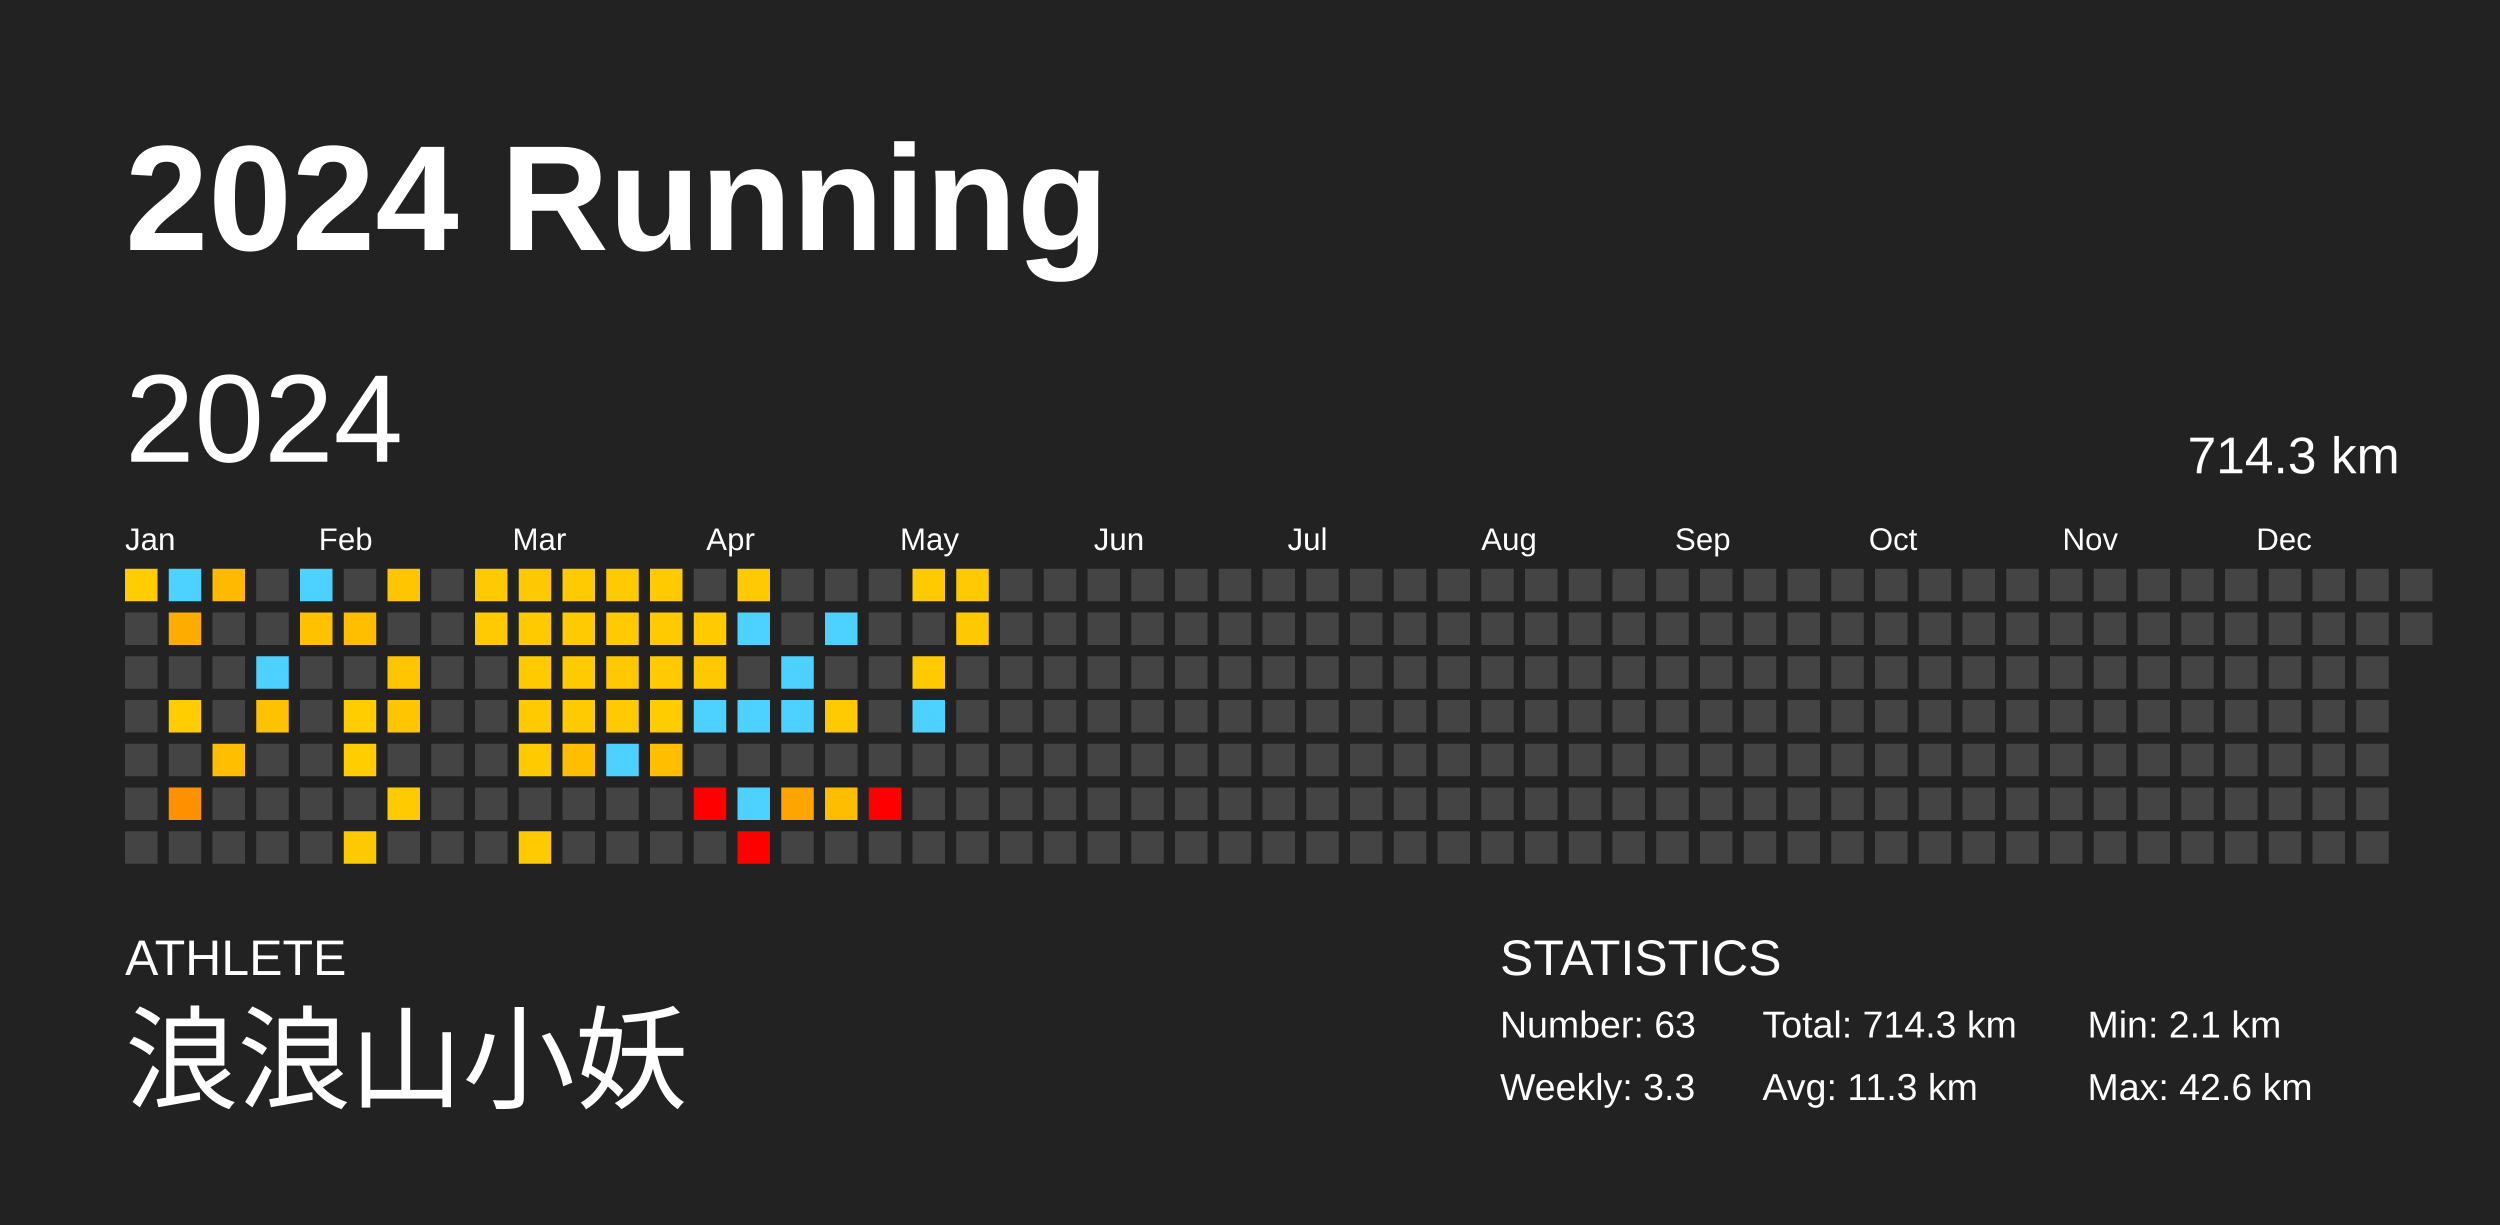
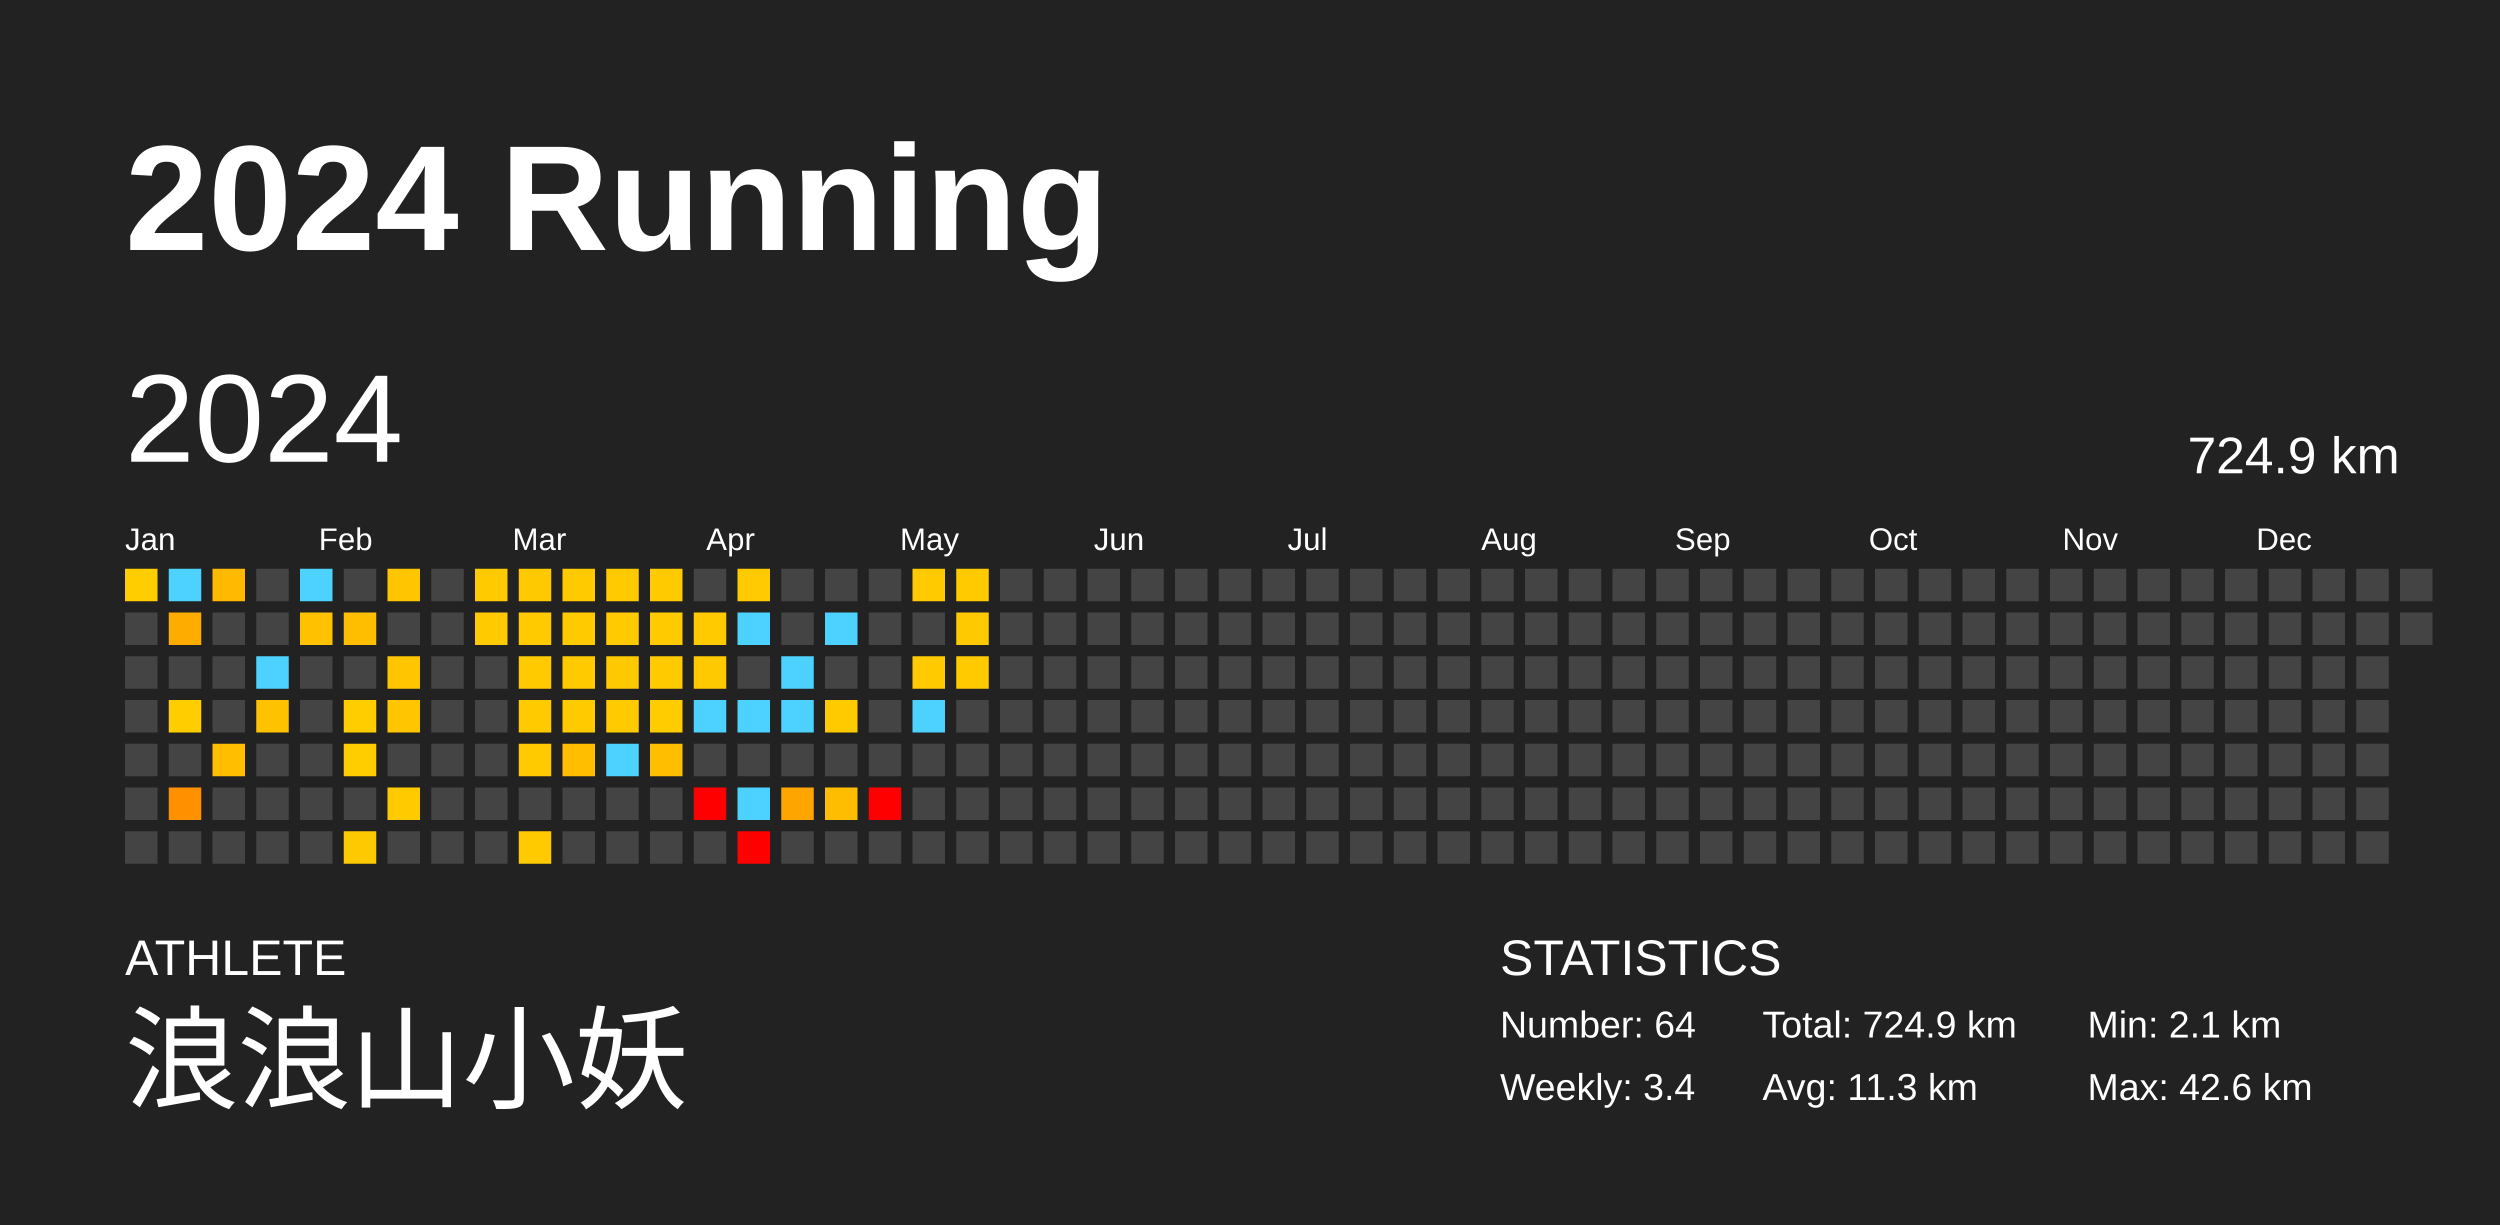
<svg xmlns="http://www.w3.org/2000/svg" baseProfile="full" height="98mm" version="1.1" viewBox="0,0,200,98" width="200mm">
  <defs />
  <rect fill="#222222" height="98" width="200" x="0" y="0" />
  <text fill="#FFFFFF" style="font-size:12px; font-family:Arial; font-weight:bold;" x="10" y="20">2024 Running</text>
  <text fill="#FFFFFF" style="font-size:4px; font-family:Arial" x="10" y="78">ATHLETE</text>
  <text fill="#FFFFFF" style="font-size:9px; font-family:Arial" x="10" y="88">浪浪山小妖</text>
  <text fill="#FFFFFF" style="font-size:4px; font-family:Arial" x="120" y="78">STATISTICS</text>
-   <text fill="#FFFFFF" style="font-size:3px; font-family:Arial" x="120" y="83">Number: 63</text>
-   <text fill="#FFFFFF" style="font-size:3px; font-family:Arial" x="120" y="88">Weekly: 3.3</text>
-   <text fill="#FFFFFF" style="font-size:3px; font-family:Arial" x="141" y="83">Total: 714.3 km</text>
+   <text fill="#FFFFFF" style="font-size:3px; font-family:Arial" x="120" y="83">Number: 64</text>
+   <text fill="#FFFFFF" style="font-size:3px; font-family:Arial" x="120" y="88">Weekly: 3.4</text>
+   <text fill="#FFFFFF" style="font-size:3px; font-family:Arial" x="141" y="83">Total: 724.9 km</text>
  <text fill="#FFFFFF" style="font-size:3px; font-family:Arial" x="141" y="88">Avg: 11.3 km</text>
  <text fill="#FFFFFF" style="font-size:3px; font-family:Arial" x="167" y="83">Min: 2.1 km</text>
  <text fill="#FFFFFF" style="font-size:3px; font-family:Arial" x="167" y="88">Max: 42.6 km</text>
  <text dominant-baseline="hanging" fill="#FFFFFF" style="font-size:10.0px; font-family:Arial;" x="10" y="30">2024</text>
-   <text dominant-baseline="hanging" fill="#FFFFFF" style="font-size:4.125px; font-family:Arial;" x="175" y="35">714.3 km</text>
+   <text dominant-baseline="hanging" fill="#FFFFFF" style="font-size:4.125px; font-family:Arial;" x="175" y="35">724.9 km</text>
  <text fill="#FFFFFF" style="font-size:2.5px; font-family:Arial" x="10.0" y="44">Jan</text>
  <text fill="#FFFFFF" style="font-size:2.5px; font-family:Arial" x="25.5" y="44">Feb</text>
  <text fill="#FFFFFF" style="font-size:2.5px; font-family:Arial" x="41.0" y="44">Mar</text>
  <text fill="#FFFFFF" style="font-size:2.5px; font-family:Arial" x="56.5" y="44">Apr</text>
  <text fill="#FFFFFF" style="font-size:2.5px; font-family:Arial" x="72.0" y="44">May</text>
  <text fill="#FFFFFF" style="font-size:2.5px; font-family:Arial" x="87.5" y="44">Jun</text>
  <text fill="#FFFFFF" style="font-size:2.5px; font-family:Arial" x="103.0" y="44">Jul</text>
  <text fill="#FFFFFF" style="font-size:2.5px; font-family:Arial" x="118.5" y="44">Aug</text>
  <text fill="#FFFFFF" style="font-size:2.5px; font-family:Arial" x="134.0" y="44">Sep</text>
  <text fill="#FFFFFF" style="font-size:2.5px; font-family:Arial" x="149.5" y="44">Oct</text>
  <text fill="#FFFFFF" style="font-size:2.5px; font-family:Arial" x="165.0" y="44">Nov</text>
  <text fill="#FFFFFF" style="font-size:2.5px; font-family:Arial" x="180.5" y="44">Dec</text>
  <rect fill="#ffcd00" height="2.6" width="2.6" x="10.0" y="45.5" />
  <rect fill="#444444" height="2.6" width="2.6" x="10.0" y="49.0" />
  <rect fill="#444444" height="2.6" width="2.6" x="10.0" y="52.5" />
  <rect fill="#444444" height="2.6" width="2.6" x="10.0" y="56.0" />
  <rect fill="#444444" height="2.6" width="2.6" x="10.0" y="59.5" />
  <rect fill="#444444" height="2.6" width="2.6" x="10.0" y="63.0" />
  <rect fill="#444444" height="2.6" width="2.6" x="10.0" y="66.5" />
  <rect fill="#4dd2ff" height="2.6" width="2.6" x="13.5" y="45.5" />
  <rect fill="#ffac00" height="2.6" width="2.6" x="13.5" y="49.0" />
  <rect fill="#444444" height="2.6" width="2.6" x="13.5" y="52.5" />
  <rect fill="#ffcd00" height="2.6" width="2.6" x="13.5" y="56.0" />
  <rect fill="#444444" height="2.6" width="2.6" x="13.5" y="59.5" />
  <rect fill="#ff9100" height="2.6" width="2.6" x="13.5" y="63.0" />
  <rect fill="#444444" height="2.6" width="2.6" x="13.5" y="66.5" />
  <rect fill="#ffb900" height="2.6" width="2.6" x="17.0" y="45.5" />
  <rect fill="#444444" height="2.6" width="2.6" x="17.0" y="49.0" />
  <rect fill="#444444" height="2.6" width="2.6" x="17.0" y="52.5" />
  <rect fill="#444444" height="2.6" width="2.6" x="17.0" y="56.0" />
  <rect fill="#ffbf00" height="2.6" width="2.6" x="17.0" y="59.5" />
  <rect fill="#444444" height="2.6" width="2.6" x="17.0" y="63.0" />
  <rect fill="#444444" height="2.6" width="2.6" x="17.0" y="66.5" />
  <rect fill="#444444" height="2.6" width="2.6" x="20.5" y="45.5" />
  <rect fill="#444444" height="2.6" width="2.6" x="20.5" y="49.0" />
  <rect fill="#4dd2ff" height="2.6" width="2.6" x="20.5" y="52.5" />
  <rect fill="#ffc200" height="2.6" width="2.6" x="20.5" y="56.0" />
  <rect fill="#444444" height="2.6" width="2.6" x="20.5" y="59.5" />
  <rect fill="#444444" height="2.6" width="2.6" x="20.5" y="63.0" />
  <rect fill="#444444" height="2.6" width="2.6" x="20.5" y="66.5" />
  <rect fill="#4dd2ff" height="2.6" width="2.6" x="24.0" y="45.5" />
  <rect fill="#ffc100" height="2.6" width="2.6" x="24.0" y="49.0" />
  <rect fill="#444444" height="2.6" width="2.6" x="24.0" y="52.5" />
  <rect fill="#444444" height="2.6" width="2.6" x="24.0" y="56.0" />
  <rect fill="#444444" height="2.6" width="2.6" x="24.0" y="59.5" />
  <rect fill="#444444" height="2.6" width="2.6" x="24.0" y="63.0" />
  <rect fill="#444444" height="2.6" width="2.6" x="24.0" y="66.5" />
  <rect fill="#444444" height="2.6" width="2.6" x="27.5" y="45.5" />
  <rect fill="#ffbf00" height="2.6" width="2.6" x="27.5" y="49.0" />
  <rect fill="#444444" height="2.6" width="2.6" x="27.5" y="52.5" />
  <rect fill="#ffcd00" height="2.6" width="2.6" x="27.5" y="56.0" />
  <rect fill="#ffcd00" height="2.6" width="2.6" x="27.5" y="59.5" />
  <rect fill="#444444" height="2.6" width="2.6" x="27.5" y="63.0" />
  <rect fill="#ffc900" height="2.6" width="2.6" x="27.5" y="66.5" />
  <rect fill="#ffc600" height="2.6" width="2.6" x="31.0" y="45.5" />
  <rect fill="#444444" height="2.6" width="2.6" x="31.0" y="49.0" />
  <rect fill="#ffc600" height="2.6" width="2.6" x="31.0" y="52.5" />
  <rect fill="#ffc600" height="2.6" width="2.6" x="31.0" y="56.0" />
  <rect fill="#444444" height="2.6" width="2.6" x="31.0" y="59.5" />
  <rect fill="#ffca00" height="2.6" width="2.6" x="31.0" y="63.0" />
  <rect fill="#444444" height="2.6" width="2.6" x="31.0" y="66.5" />
  <rect fill="#444444" height="2.6" width="2.6" x="34.5" y="45.5" />
  <rect fill="#444444" height="2.6" width="2.6" x="34.5" y="49.0" />
  <rect fill="#444444" height="2.6" width="2.6" x="34.5" y="52.5" />
  <rect fill="#444444" height="2.6" width="2.6" x="34.5" y="56.0" />
  <rect fill="#444444" height="2.6" width="2.6" x="34.5" y="59.5" />
  <rect fill="#444444" height="2.6" width="2.6" x="34.5" y="63.0" />
  <rect fill="#444444" height="2.6" width="2.6" x="34.5" y="66.5" />
  <rect fill="#ffca00" height="2.6" width="2.6" x="38.0" y="45.5" />
  <rect fill="#ffca00" height="2.6" width="2.6" x="38.0" y="49.0" />
  <rect fill="#444444" height="2.6" width="2.6" x="38.0" y="52.5" />
  <rect fill="#444444" height="2.6" width="2.6" x="38.0" y="56.0" />
  <rect fill="#444444" height="2.6" width="2.6" x="38.0" y="59.5" />
  <rect fill="#444444" height="2.6" width="2.6" x="38.0" y="63.0" />
  <rect fill="#444444" height="2.6" width="2.6" x="38.0" y="66.5" />
  <rect fill="#ffc900" height="2.6" width="2.6" x="41.5" y="45.5" />
  <rect fill="#ffca00" height="2.6" width="2.6" x="41.5" y="49.0" />
  <rect fill="#ffca00" height="2.6" width="2.6" x="41.5" y="52.5" />
  <rect fill="#ffca00" height="2.6" width="2.6" x="41.5" y="56.0" />
  <rect fill="#ffca00" height="2.6" width="2.6" x="41.5" y="59.5" />
  <rect fill="#444444" height="2.6" width="2.6" x="41.5" y="63.0" />
  <rect fill="#ffca00" height="2.6" width="2.6" x="41.5" y="66.5" />
  <rect fill="#ffca00" height="2.6" width="2.6" x="45.0" y="45.5" />
  <rect fill="#ffca00" height="2.6" width="2.6" x="45.0" y="49.0" />
  <rect fill="#ffca00" height="2.6" width="2.6" x="45.0" y="52.5" />
  <rect fill="#ffca00" height="2.6" width="2.6" x="45.0" y="56.0" />
  <rect fill="#ffbf00" height="2.6" width="2.6" x="45.0" y="59.5" />
  <rect fill="#444444" height="2.6" width="2.6" x="45.0" y="63.0" />
  <rect fill="#444444" height="2.6" width="2.6" x="45.0" y="66.5" />
  <rect fill="#ffca00" height="2.6" width="2.6" x="48.5" y="45.5" />
  <rect fill="#ffca00" height="2.6" width="2.6" x="48.5" y="49.0" />
  <rect fill="#ffc900" height="2.6" width="2.6" x="48.5" y="52.5" />
  <rect fill="#ffcb00" height="2.6" width="2.6" x="48.5" y="56.0" />
  <rect fill="#4dd2ff" height="2.6" width="2.6" x="48.5" y="59.5" />
  <rect fill="#444444" height="2.6" width="2.6" x="48.5" y="63.0" />
  <rect fill="#444444" height="2.6" width="2.6" x="48.5" y="66.5" />
  <rect fill="#ffca00" height="2.6" width="2.6" x="52.0" y="45.5" />
  <rect fill="#ffcb00" height="2.6" width="2.6" x="52.0" y="49.0" />
  <rect fill="#ffca00" height="2.6" width="2.6" x="52.0" y="52.5" />
  <rect fill="#ffcc00" height="2.6" width="2.6" x="52.0" y="56.0" />
  <rect fill="#ffbf00" height="2.6" width="2.6" x="52.0" y="59.5" />
  <rect fill="#444444" height="2.6" width="2.6" x="52.0" y="63.0" />
  <rect fill="#444444" height="2.6" width="2.6" x="52.0" y="66.5" />
  <rect fill="#444444" height="2.6" width="2.6" x="55.5" y="45.5" />
  <rect fill="#ffca00" height="2.6" width="2.6" x="55.5" y="49.0" />
  <rect fill="#ffc900" height="2.6" width="2.6" x="55.5" y="52.5" />
  <rect fill="#4dd2ff" height="2.6" width="2.6" x="55.5" y="56.0" />
  <rect fill="#444444" height="2.6" width="2.6" x="55.5" y="59.5" />
  <rect fill="red" height="2.6" width="2.6" x="55.5" y="63.0" />
  <rect fill="#444444" height="2.6" width="2.6" x="55.5" y="66.5" />
  <rect fill="#ffca00" height="2.6" width="2.6" x="59.0" y="45.5" />
  <rect fill="#4dd2ff" height="2.6" width="2.6" x="59.0" y="49.0" />
  <rect fill="#444444" height="2.6" width="2.6" x="59.0" y="52.5" />
  <rect fill="#4dd2ff" height="2.6" width="2.6" x="59.0" y="56.0" />
  <rect fill="#444444" height="2.6" width="2.6" x="59.0" y="59.5" />
  <rect fill="#4dd2ff" height="2.6" width="2.6" x="59.0" y="63.0" />
  <rect fill="red" height="2.6" width="2.6" x="59.0" y="66.5" />
  <rect fill="#444444" height="2.6" width="2.6" x="62.5" y="45.5" />
  <rect fill="#444444" height="2.6" width="2.6" x="62.5" y="49.0" />
  <rect fill="#4dd2ff" height="2.6" width="2.6" x="62.5" y="52.5" />
  <rect fill="#4dd2ff" height="2.6" width="2.6" x="62.5" y="56.0" />
  <rect fill="#444444" height="2.6" width="2.6" x="62.5" y="59.5" />
  <rect fill="#ffa500" height="2.6" width="2.6" x="62.5" y="63.0" />
  <rect fill="#444444" height="2.6" width="2.6" x="62.5" y="66.5" />
  <rect fill="#444444" height="2.6" width="2.6" x="66.0" y="45.5" />
  <rect fill="#4dd2ff" height="2.6" width="2.6" x="66.0" y="49.0" />
  <rect fill="#444444" height="2.6" width="2.6" x="66.0" y="52.5" />
  <rect fill="#ffca00" height="2.6" width="2.6" x="66.0" y="56.0" />
  <rect fill="#444444" height="2.6" width="2.6" x="66.0" y="59.5" />
  <rect fill="#ffbd00" height="2.6" width="2.6" x="66.0" y="63.0" />
  <rect fill="#444444" height="2.6" width="2.6" x="66.0" y="66.5" />
  <rect fill="#444444" height="2.6" width="2.6" x="69.5" y="45.5" />
  <rect fill="#444444" height="2.6" width="2.6" x="69.5" y="49.0" />
  <rect fill="#444444" height="2.6" width="2.6" x="69.5" y="52.5" />
  <rect fill="#444444" height="2.6" width="2.6" x="69.5" y="56.0" />
  <rect fill="#444444" height="2.6" width="2.6" x="69.5" y="59.5" />
  <rect fill="red" height="2.6" width="2.6" x="69.5" y="63.0" />
  <rect fill="#444444" height="2.6" width="2.6" x="69.5" y="66.5" />
  <rect fill="#ffca00" height="2.6" width="2.6" x="73.0" y="45.5" />
  <rect fill="#444444" height="2.6" width="2.6" x="73.0" y="49.0" />
  <rect fill="#ffca00" height="2.6" width="2.6" x="73.0" y="52.5" />
  <rect fill="#4dd2ff" height="2.6" width="2.6" x="73.0" y="56.0" />
  <rect fill="#444444" height="2.6" width="2.6" x="73.0" y="59.5" />
  <rect fill="#444444" height="2.6" width="2.6" x="73.0" y="63.0" />
  <rect fill="#444444" height="2.6" width="2.6" x="73.0" y="66.5" />
  <rect fill="#ffca00" height="2.6" width="2.6" x="76.5" y="45.5" />
  <rect fill="#ffc900" height="2.6" width="2.6" x="76.5" y="49.0" />
-   <rect fill="#444444" height="2.6" width="2.6" x="76.5" y="52.5" />
+   <rect fill="#ffca00" height="2.6" width="2.6" x="76.5" y="52.5" />
  <rect fill="#444444" height="2.6" width="2.6" x="76.5" y="56.0" />
  <rect fill="#444444" height="2.6" width="2.6" x="76.5" y="59.5" />
  <rect fill="#444444" height="2.6" width="2.6" x="76.5" y="63.0" />
  <rect fill="#444444" height="2.6" width="2.6" x="76.5" y="66.5" />
  <rect fill="#444444" height="2.6" width="2.6" x="80.0" y="45.5" />
  <rect fill="#444444" height="2.6" width="2.6" x="80.0" y="49.0" />
  <rect fill="#444444" height="2.6" width="2.6" x="80.0" y="52.5" />
  <rect fill="#444444" height="2.6" width="2.6" x="80.0" y="56.0" />
  <rect fill="#444444" height="2.6" width="2.6" x="80.0" y="59.5" />
  <rect fill="#444444" height="2.6" width="2.6" x="80.0" y="63.0" />
  <rect fill="#444444" height="2.6" width="2.6" x="80.0" y="66.5" />
  <rect fill="#444444" height="2.6" width="2.6" x="83.5" y="45.5" />
  <rect fill="#444444" height="2.6" width="2.6" x="83.5" y="49.0" />
  <rect fill="#444444" height="2.6" width="2.6" x="83.5" y="52.5" />
  <rect fill="#444444" height="2.6" width="2.6" x="83.5" y="56.0" />
  <rect fill="#444444" height="2.6" width="2.6" x="83.5" y="59.5" />
  <rect fill="#444444" height="2.6" width="2.6" x="83.5" y="63.0" />
  <rect fill="#444444" height="2.6" width="2.6" x="83.5" y="66.5" />
  <rect fill="#444444" height="2.6" width="2.6" x="87.0" y="45.5" />
  <rect fill="#444444" height="2.6" width="2.6" x="87.0" y="49.0" />
  <rect fill="#444444" height="2.6" width="2.6" x="87.0" y="52.5" />
  <rect fill="#444444" height="2.6" width="2.6" x="87.0" y="56.0" />
  <rect fill="#444444" height="2.6" width="2.6" x="87.0" y="59.5" />
  <rect fill="#444444" height="2.6" width="2.6" x="87.0" y="63.0" />
  <rect fill="#444444" height="2.6" width="2.6" x="87.0" y="66.5" />
  <rect fill="#444444" height="2.6" width="2.6" x="90.5" y="45.5" />
  <rect fill="#444444" height="2.6" width="2.6" x="90.5" y="49.0" />
  <rect fill="#444444" height="2.6" width="2.6" x="90.5" y="52.5" />
  <rect fill="#444444" height="2.6" width="2.6" x="90.5" y="56.0" />
  <rect fill="#444444" height="2.6" width="2.6" x="90.5" y="59.5" />
  <rect fill="#444444" height="2.6" width="2.6" x="90.5" y="63.0" />
  <rect fill="#444444" height="2.6" width="2.6" x="90.5" y="66.5" />
  <rect fill="#444444" height="2.6" width="2.6" x="94.0" y="45.5" />
  <rect fill="#444444" height="2.6" width="2.6" x="94.0" y="49.0" />
  <rect fill="#444444" height="2.6" width="2.6" x="94.0" y="52.5" />
  <rect fill="#444444" height="2.6" width="2.6" x="94.0" y="56.0" />
  <rect fill="#444444" height="2.6" width="2.6" x="94.0" y="59.5" />
  <rect fill="#444444" height="2.6" width="2.6" x="94.0" y="63.0" />
  <rect fill="#444444" height="2.6" width="2.6" x="94.0" y="66.5" />
  <rect fill="#444444" height="2.6" width="2.6" x="97.5" y="45.5" />
  <rect fill="#444444" height="2.6" width="2.6" x="97.5" y="49.0" />
  <rect fill="#444444" height="2.6" width="2.6" x="97.5" y="52.5" />
  <rect fill="#444444" height="2.6" width="2.6" x="97.5" y="56.0" />
  <rect fill="#444444" height="2.6" width="2.6" x="97.5" y="59.5" />
  <rect fill="#444444" height="2.6" width="2.6" x="97.5" y="63.0" />
  <rect fill="#444444" height="2.6" width="2.6" x="97.5" y="66.5" />
  <rect fill="#444444" height="2.6" width="2.6" x="101.0" y="45.5" />
  <rect fill="#444444" height="2.6" width="2.6" x="101.0" y="49.0" />
  <rect fill="#444444" height="2.6" width="2.6" x="101.0" y="52.5" />
  <rect fill="#444444" height="2.6" width="2.6" x="101.0" y="56.0" />
  <rect fill="#444444" height="2.6" width="2.6" x="101.0" y="59.5" />
  <rect fill="#444444" height="2.6" width="2.6" x="101.0" y="63.0" />
  <rect fill="#444444" height="2.6" width="2.6" x="101.0" y="66.5" />
  <rect fill="#444444" height="2.6" width="2.6" x="104.5" y="45.5" />
  <rect fill="#444444" height="2.6" width="2.6" x="104.5" y="49.0" />
  <rect fill="#444444" height="2.6" width="2.6" x="104.5" y="52.5" />
  <rect fill="#444444" height="2.6" width="2.6" x="104.5" y="56.0" />
  <rect fill="#444444" height="2.6" width="2.6" x="104.5" y="59.5" />
  <rect fill="#444444" height="2.6" width="2.6" x="104.5" y="63.0" />
  <rect fill="#444444" height="2.6" width="2.6" x="104.5" y="66.5" />
  <rect fill="#444444" height="2.6" width="2.6" x="108.0" y="45.5" />
  <rect fill="#444444" height="2.6" width="2.6" x="108.0" y="49.0" />
  <rect fill="#444444" height="2.6" width="2.6" x="108.0" y="52.5" />
  <rect fill="#444444" height="2.6" width="2.6" x="108.0" y="56.0" />
  <rect fill="#444444" height="2.6" width="2.6" x="108.0" y="59.5" />
  <rect fill="#444444" height="2.6" width="2.6" x="108.0" y="63.0" />
  <rect fill="#444444" height="2.6" width="2.6" x="108.0" y="66.5" />
  <rect fill="#444444" height="2.6" width="2.6" x="111.5" y="45.5" />
  <rect fill="#444444" height="2.6" width="2.6" x="111.5" y="49.0" />
  <rect fill="#444444" height="2.6" width="2.6" x="111.5" y="52.5" />
  <rect fill="#444444" height="2.6" width="2.6" x="111.5" y="56.0" />
  <rect fill="#444444" height="2.6" width="2.6" x="111.5" y="59.5" />
  <rect fill="#444444" height="2.6" width="2.6" x="111.5" y="63.0" />
  <rect fill="#444444" height="2.6" width="2.6" x="111.5" y="66.5" />
  <rect fill="#444444" height="2.6" width="2.6" x="115.0" y="45.5" />
  <rect fill="#444444" height="2.6" width="2.6" x="115.0" y="49.0" />
  <rect fill="#444444" height="2.6" width="2.6" x="115.0" y="52.5" />
  <rect fill="#444444" height="2.6" width="2.6" x="115.0" y="56.0" />
  <rect fill="#444444" height="2.6" width="2.6" x="115.0" y="59.5" />
  <rect fill="#444444" height="2.6" width="2.6" x="115.0" y="63.0" />
  <rect fill="#444444" height="2.6" width="2.6" x="115.0" y="66.5" />
  <rect fill="#444444" height="2.6" width="2.6" x="118.5" y="45.5" />
  <rect fill="#444444" height="2.6" width="2.6" x="118.5" y="49.0" />
  <rect fill="#444444" height="2.6" width="2.6" x="118.5" y="52.5" />
  <rect fill="#444444" height="2.6" width="2.6" x="118.5" y="56.0" />
  <rect fill="#444444" height="2.6" width="2.6" x="118.5" y="59.5" />
  <rect fill="#444444" height="2.6" width="2.6" x="118.5" y="63.0" />
  <rect fill="#444444" height="2.6" width="2.6" x="118.5" y="66.5" />
  <rect fill="#444444" height="2.6" width="2.6" x="122.0" y="45.5" />
  <rect fill="#444444" height="2.6" width="2.6" x="122.0" y="49.0" />
  <rect fill="#444444" height="2.6" width="2.6" x="122.0" y="52.5" />
  <rect fill="#444444" height="2.6" width="2.6" x="122.0" y="56.0" />
  <rect fill="#444444" height="2.6" width="2.6" x="122.0" y="59.5" />
  <rect fill="#444444" height="2.6" width="2.6" x="122.0" y="63.0" />
  <rect fill="#444444" height="2.6" width="2.6" x="122.0" y="66.5" />
  <rect fill="#444444" height="2.6" width="2.6" x="125.5" y="45.5" />
  <rect fill="#444444" height="2.6" width="2.6" x="125.5" y="49.0" />
  <rect fill="#444444" height="2.6" width="2.6" x="125.5" y="52.5" />
  <rect fill="#444444" height="2.6" width="2.6" x="125.5" y="56.0" />
  <rect fill="#444444" height="2.6" width="2.6" x="125.5" y="59.5" />
  <rect fill="#444444" height="2.6" width="2.6" x="125.5" y="63.0" />
  <rect fill="#444444" height="2.6" width="2.6" x="125.5" y="66.5" />
  <rect fill="#444444" height="2.6" width="2.6" x="129.0" y="45.5" />
  <rect fill="#444444" height="2.6" width="2.6" x="129.0" y="49.0" />
  <rect fill="#444444" height="2.6" width="2.6" x="129.0" y="52.5" />
  <rect fill="#444444" height="2.6" width="2.6" x="129.0" y="56.0" />
  <rect fill="#444444" height="2.6" width="2.6" x="129.0" y="59.5" />
  <rect fill="#444444" height="2.6" width="2.6" x="129.0" y="63.0" />
  <rect fill="#444444" height="2.6" width="2.6" x="129.0" y="66.5" />
  <rect fill="#444444" height="2.6" width="2.6" x="132.5" y="45.5" />
  <rect fill="#444444" height="2.6" width="2.6" x="132.5" y="49.0" />
  <rect fill="#444444" height="2.6" width="2.6" x="132.5" y="52.5" />
  <rect fill="#444444" height="2.6" width="2.6" x="132.5" y="56.0" />
  <rect fill="#444444" height="2.6" width="2.6" x="132.5" y="59.5" />
  <rect fill="#444444" height="2.6" width="2.6" x="132.5" y="63.0" />
  <rect fill="#444444" height="2.6" width="2.6" x="132.5" y="66.5" />
  <rect fill="#444444" height="2.6" width="2.6" x="136.0" y="45.5" />
  <rect fill="#444444" height="2.6" width="2.6" x="136.0" y="49.0" />
  <rect fill="#444444" height="2.6" width="2.6" x="136.0" y="52.5" />
  <rect fill="#444444" height="2.6" width="2.6" x="136.0" y="56.0" />
  <rect fill="#444444" height="2.6" width="2.6" x="136.0" y="59.5" />
  <rect fill="#444444" height="2.6" width="2.6" x="136.0" y="63.0" />
  <rect fill="#444444" height="2.6" width="2.6" x="136.0" y="66.5" />
  <rect fill="#444444" height="2.6" width="2.6" x="139.5" y="45.5" />
  <rect fill="#444444" height="2.6" width="2.6" x="139.5" y="49.0" />
  <rect fill="#444444" height="2.6" width="2.6" x="139.5" y="52.5" />
  <rect fill="#444444" height="2.6" width="2.6" x="139.5" y="56.0" />
  <rect fill="#444444" height="2.6" width="2.6" x="139.5" y="59.5" />
  <rect fill="#444444" height="2.6" width="2.6" x="139.5" y="63.0" />
  <rect fill="#444444" height="2.6" width="2.6" x="139.5" y="66.5" />
  <rect fill="#444444" height="2.6" width="2.6" x="143.0" y="45.5" />
  <rect fill="#444444" height="2.6" width="2.6" x="143.0" y="49.0" />
  <rect fill="#444444" height="2.6" width="2.6" x="143.0" y="52.5" />
  <rect fill="#444444" height="2.6" width="2.6" x="143.0" y="56.0" />
  <rect fill="#444444" height="2.6" width="2.6" x="143.0" y="59.5" />
  <rect fill="#444444" height="2.6" width="2.6" x="143.0" y="63.0" />
  <rect fill="#444444" height="2.6" width="2.6" x="143.0" y="66.5" />
  <rect fill="#444444" height="2.6" width="2.6" x="146.5" y="45.5" />
  <rect fill="#444444" height="2.6" width="2.6" x="146.5" y="49.0" />
  <rect fill="#444444" height="2.6" width="2.6" x="146.5" y="52.5" />
  <rect fill="#444444" height="2.6" width="2.6" x="146.5" y="56.0" />
  <rect fill="#444444" height="2.6" width="2.6" x="146.5" y="59.5" />
  <rect fill="#444444" height="2.6" width="2.6" x="146.5" y="63.0" />
  <rect fill="#444444" height="2.6" width="2.6" x="146.5" y="66.5" />
  <rect fill="#444444" height="2.6" width="2.6" x="150.0" y="45.5" />
  <rect fill="#444444" height="2.6" width="2.6" x="150.0" y="49.0" />
  <rect fill="#444444" height="2.6" width="2.6" x="150.0" y="52.5" />
  <rect fill="#444444" height="2.6" width="2.6" x="150.0" y="56.0" />
  <rect fill="#444444" height="2.6" width="2.6" x="150.0" y="59.5" />
  <rect fill="#444444" height="2.6" width="2.6" x="150.0" y="63.0" />
  <rect fill="#444444" height="2.6" width="2.6" x="150.0" y="66.5" />
  <rect fill="#444444" height="2.6" width="2.6" x="153.5" y="45.5" />
  <rect fill="#444444" height="2.6" width="2.6" x="153.5" y="49.0" />
  <rect fill="#444444" height="2.6" width="2.6" x="153.5" y="52.5" />
  <rect fill="#444444" height="2.6" width="2.6" x="153.5" y="56.0" />
  <rect fill="#444444" height="2.6" width="2.6" x="153.5" y="59.5" />
  <rect fill="#444444" height="2.6" width="2.6" x="153.5" y="63.0" />
  <rect fill="#444444" height="2.6" width="2.6" x="153.5" y="66.5" />
  <rect fill="#444444" height="2.6" width="2.6" x="157.0" y="45.5" />
  <rect fill="#444444" height="2.6" width="2.6" x="157.0" y="49.0" />
  <rect fill="#444444" height="2.6" width="2.6" x="157.0" y="52.5" />
  <rect fill="#444444" height="2.6" width="2.6" x="157.0" y="56.0" />
  <rect fill="#444444" height="2.6" width="2.6" x="157.0" y="59.5" />
  <rect fill="#444444" height="2.6" width="2.6" x="157.0" y="63.0" />
  <rect fill="#444444" height="2.6" width="2.6" x="157.0" y="66.5" />
  <rect fill="#444444" height="2.6" width="2.6" x="160.5" y="45.5" />
  <rect fill="#444444" height="2.6" width="2.6" x="160.5" y="49.0" />
  <rect fill="#444444" height="2.6" width="2.6" x="160.5" y="52.5" />
  <rect fill="#444444" height="2.6" width="2.6" x="160.5" y="56.0" />
  <rect fill="#444444" height="2.6" width="2.6" x="160.5" y="59.5" />
  <rect fill="#444444" height="2.6" width="2.6" x="160.5" y="63.0" />
  <rect fill="#444444" height="2.6" width="2.6" x="160.5" y="66.5" />
  <rect fill="#444444" height="2.6" width="2.6" x="164.0" y="45.5" />
  <rect fill="#444444" height="2.6" width="2.6" x="164.0" y="49.0" />
  <rect fill="#444444" height="2.6" width="2.6" x="164.0" y="52.5" />
  <rect fill="#444444" height="2.6" width="2.6" x="164.0" y="56.0" />
  <rect fill="#444444" height="2.6" width="2.6" x="164.0" y="59.5" />
  <rect fill="#444444" height="2.6" width="2.6" x="164.0" y="63.0" />
  <rect fill="#444444" height="2.6" width="2.6" x="164.0" y="66.5" />
  <rect fill="#444444" height="2.6" width="2.6" x="167.5" y="45.5" />
  <rect fill="#444444" height="2.6" width="2.6" x="167.5" y="49.0" />
  <rect fill="#444444" height="2.6" width="2.6" x="167.5" y="52.5" />
  <rect fill="#444444" height="2.6" width="2.6" x="167.5" y="56.0" />
  <rect fill="#444444" height="2.6" width="2.6" x="167.5" y="59.5" />
  <rect fill="#444444" height="2.6" width="2.6" x="167.5" y="63.0" />
  <rect fill="#444444" height="2.6" width="2.6" x="167.5" y="66.5" />
  <rect fill="#444444" height="2.6" width="2.6" x="171.0" y="45.5" />
  <rect fill="#444444" height="2.6" width="2.6" x="171.0" y="49.0" />
  <rect fill="#444444" height="2.6" width="2.6" x="171.0" y="52.5" />
  <rect fill="#444444" height="2.6" width="2.6" x="171.0" y="56.0" />
  <rect fill="#444444" height="2.6" width="2.6" x="171.0" y="59.5" />
  <rect fill="#444444" height="2.6" width="2.6" x="171.0" y="63.0" />
  <rect fill="#444444" height="2.6" width="2.6" x="171.0" y="66.5" />
  <rect fill="#444444" height="2.6" width="2.6" x="174.5" y="45.5" />
  <rect fill="#444444" height="2.6" width="2.6" x="174.5" y="49.0" />
  <rect fill="#444444" height="2.6" width="2.6" x="174.5" y="52.5" />
  <rect fill="#444444" height="2.6" width="2.6" x="174.5" y="56.0" />
  <rect fill="#444444" height="2.6" width="2.6" x="174.5" y="59.5" />
  <rect fill="#444444" height="2.6" width="2.6" x="174.5" y="63.0" />
  <rect fill="#444444" height="2.6" width="2.6" x="174.5" y="66.5" />
  <rect fill="#444444" height="2.6" width="2.6" x="178.0" y="45.5" />
  <rect fill="#444444" height="2.6" width="2.6" x="178.0" y="49.0" />
  <rect fill="#444444" height="2.6" width="2.6" x="178.0" y="52.5" />
  <rect fill="#444444" height="2.6" width="2.6" x="178.0" y="56.0" />
  <rect fill="#444444" height="2.6" width="2.6" x="178.0" y="59.5" />
  <rect fill="#444444" height="2.6" width="2.6" x="178.0" y="63.0" />
  <rect fill="#444444" height="2.6" width="2.6" x="178.0" y="66.5" />
  <rect fill="#444444" height="2.6" width="2.6" x="181.5" y="45.5" />
  <rect fill="#444444" height="2.6" width="2.6" x="181.5" y="49.0" />
  <rect fill="#444444" height="2.6" width="2.6" x="181.5" y="52.5" />
  <rect fill="#444444" height="2.6" width="2.6" x="181.5" y="56.0" />
  <rect fill="#444444" height="2.6" width="2.6" x="181.5" y="59.5" />
  <rect fill="#444444" height="2.6" width="2.6" x="181.5" y="63.0" />
  <rect fill="#444444" height="2.6" width="2.6" x="181.5" y="66.5" />
  <rect fill="#444444" height="2.6" width="2.6" x="185.0" y="45.5" />
  <rect fill="#444444" height="2.6" width="2.6" x="185.0" y="49.0" />
  <rect fill="#444444" height="2.6" width="2.6" x="185.0" y="52.5" />
  <rect fill="#444444" height="2.6" width="2.6" x="185.0" y="56.0" />
  <rect fill="#444444" height="2.6" width="2.6" x="185.0" y="59.5" />
  <rect fill="#444444" height="2.6" width="2.6" x="185.0" y="63.0" />
  <rect fill="#444444" height="2.6" width="2.6" x="185.0" y="66.5" />
  <rect fill="#444444" height="2.6" width="2.6" x="188.5" y="45.5" />
  <rect fill="#444444" height="2.6" width="2.6" x="188.5" y="49.0" />
  <rect fill="#444444" height="2.6" width="2.6" x="188.5" y="52.5" />
  <rect fill="#444444" height="2.6" width="2.6" x="188.5" y="56.0" />
  <rect fill="#444444" height="2.6" width="2.6" x="188.5" y="59.5" />
  <rect fill="#444444" height="2.6" width="2.6" x="188.5" y="63.0" />
  <rect fill="#444444" height="2.6" width="2.6" x="188.5" y="66.5" />
  <rect fill="#444444" height="2.6" width="2.6" x="192.0" y="45.5" />
  <rect fill="#444444" height="2.6" width="2.6" x="192.0" y="49.0" />
</svg>
